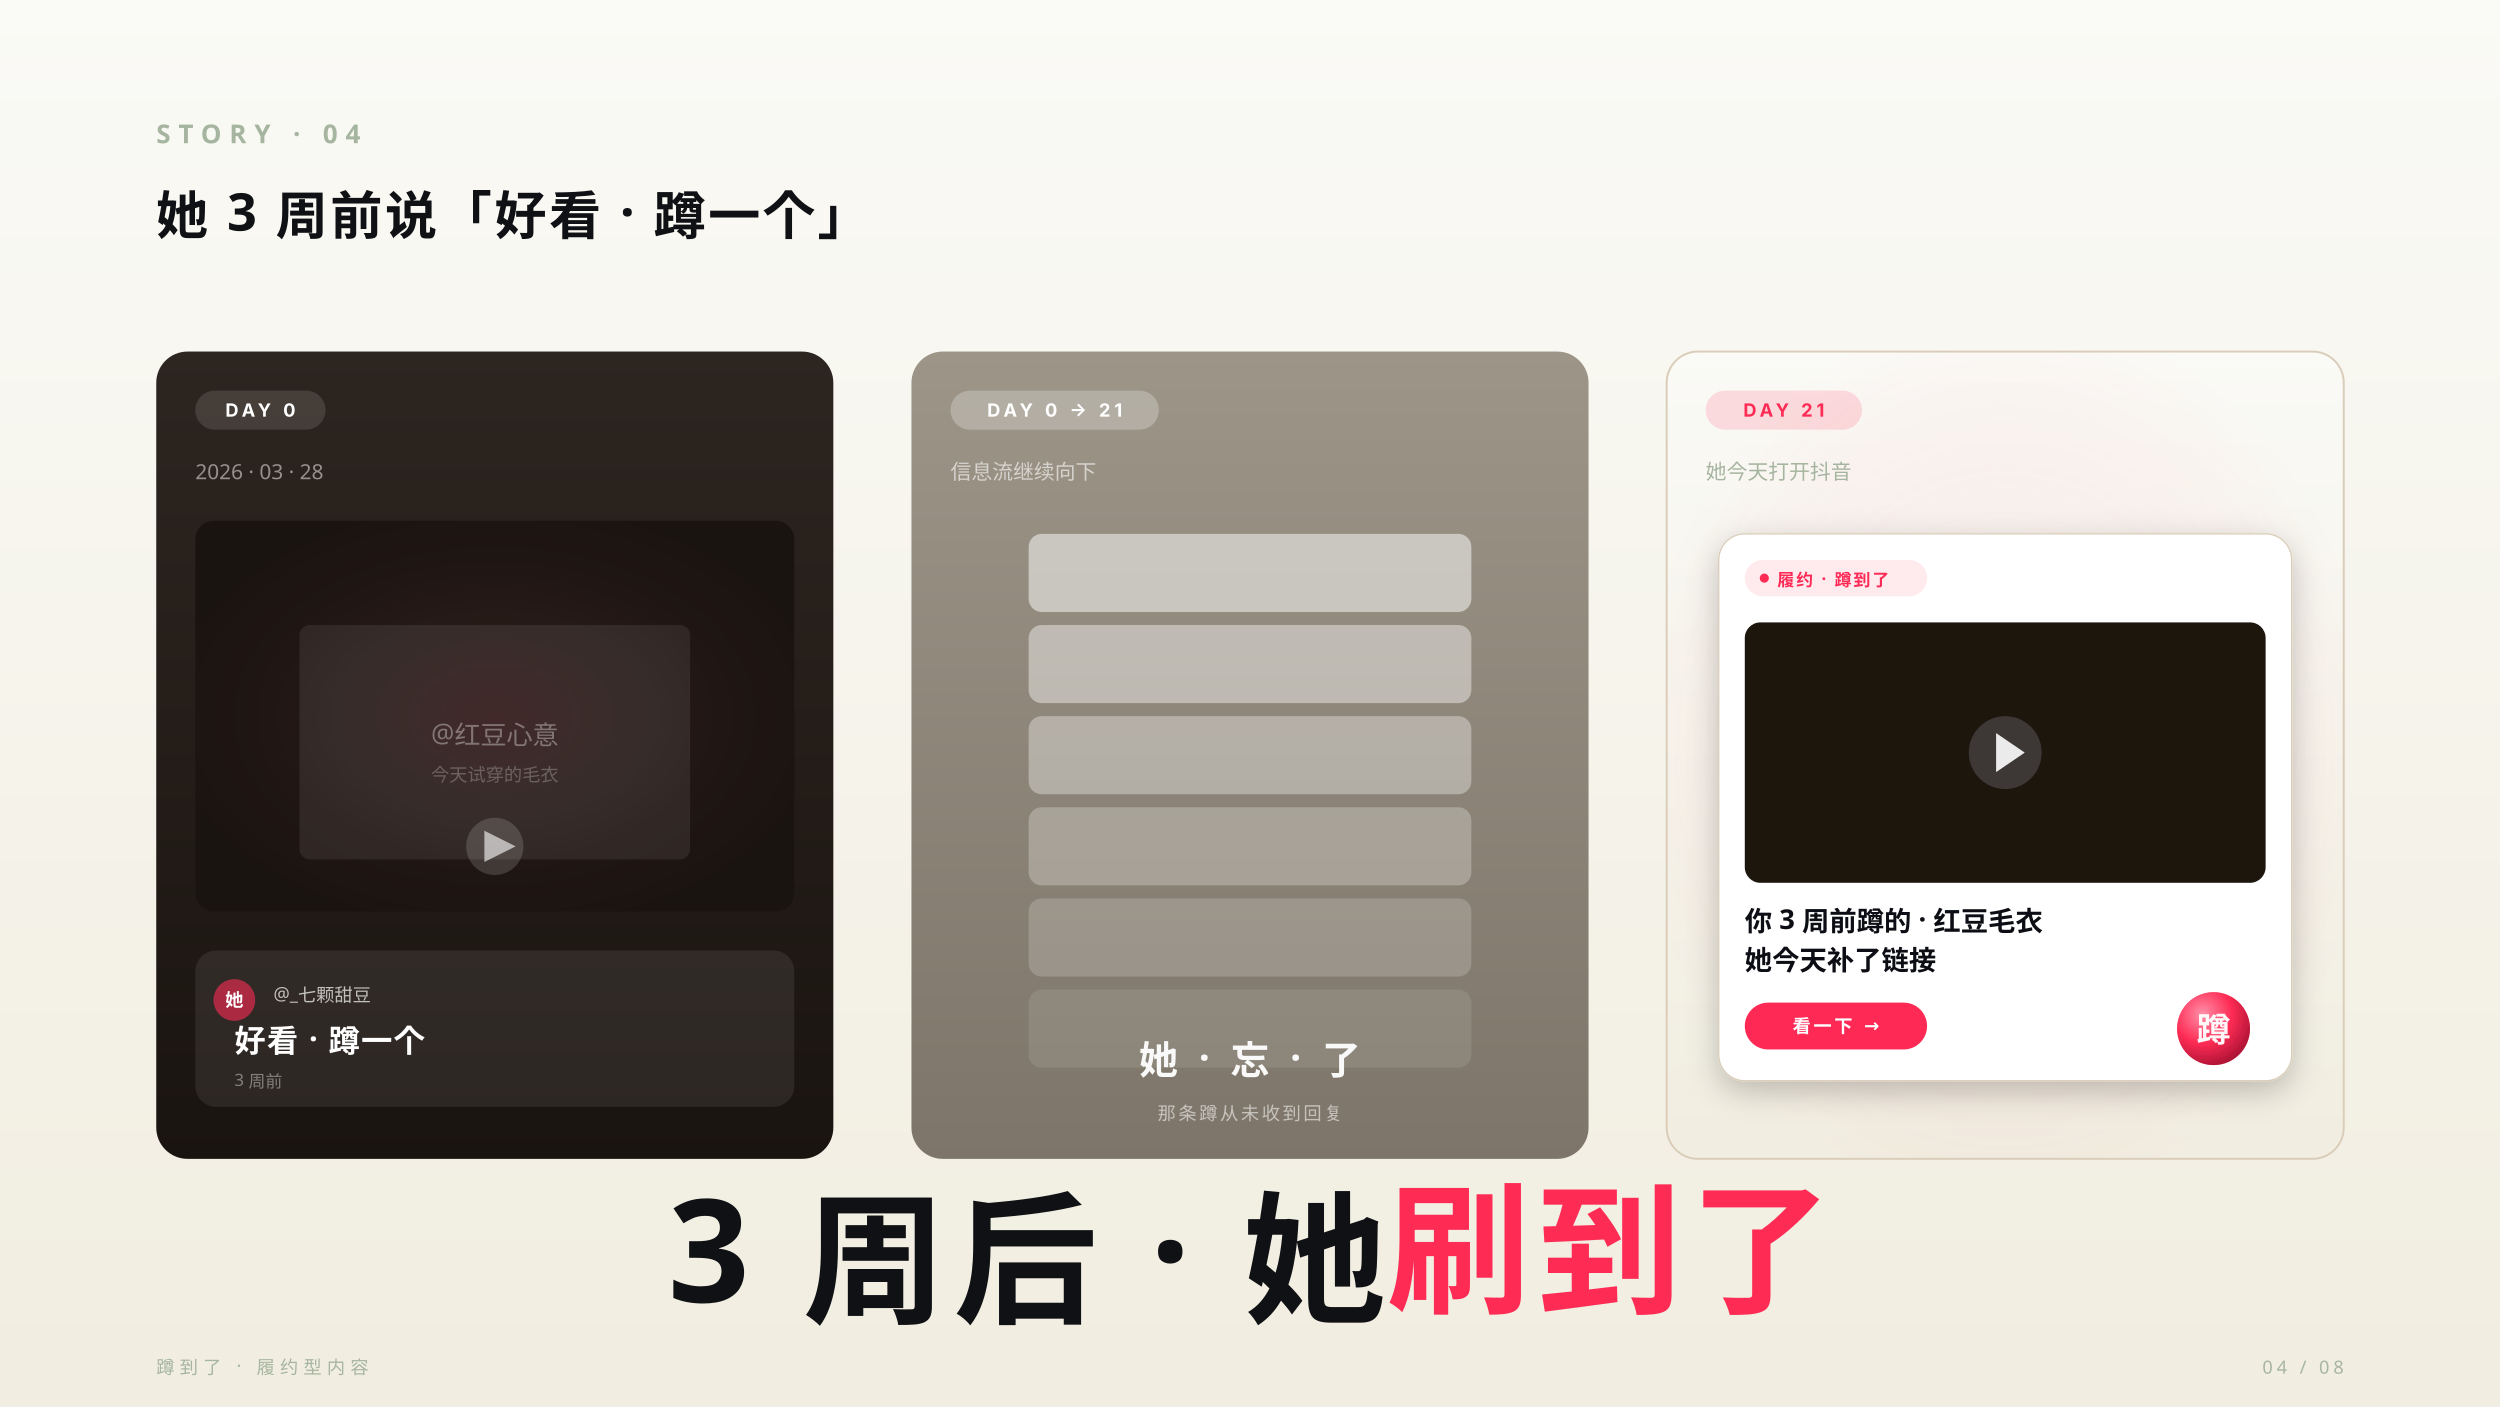
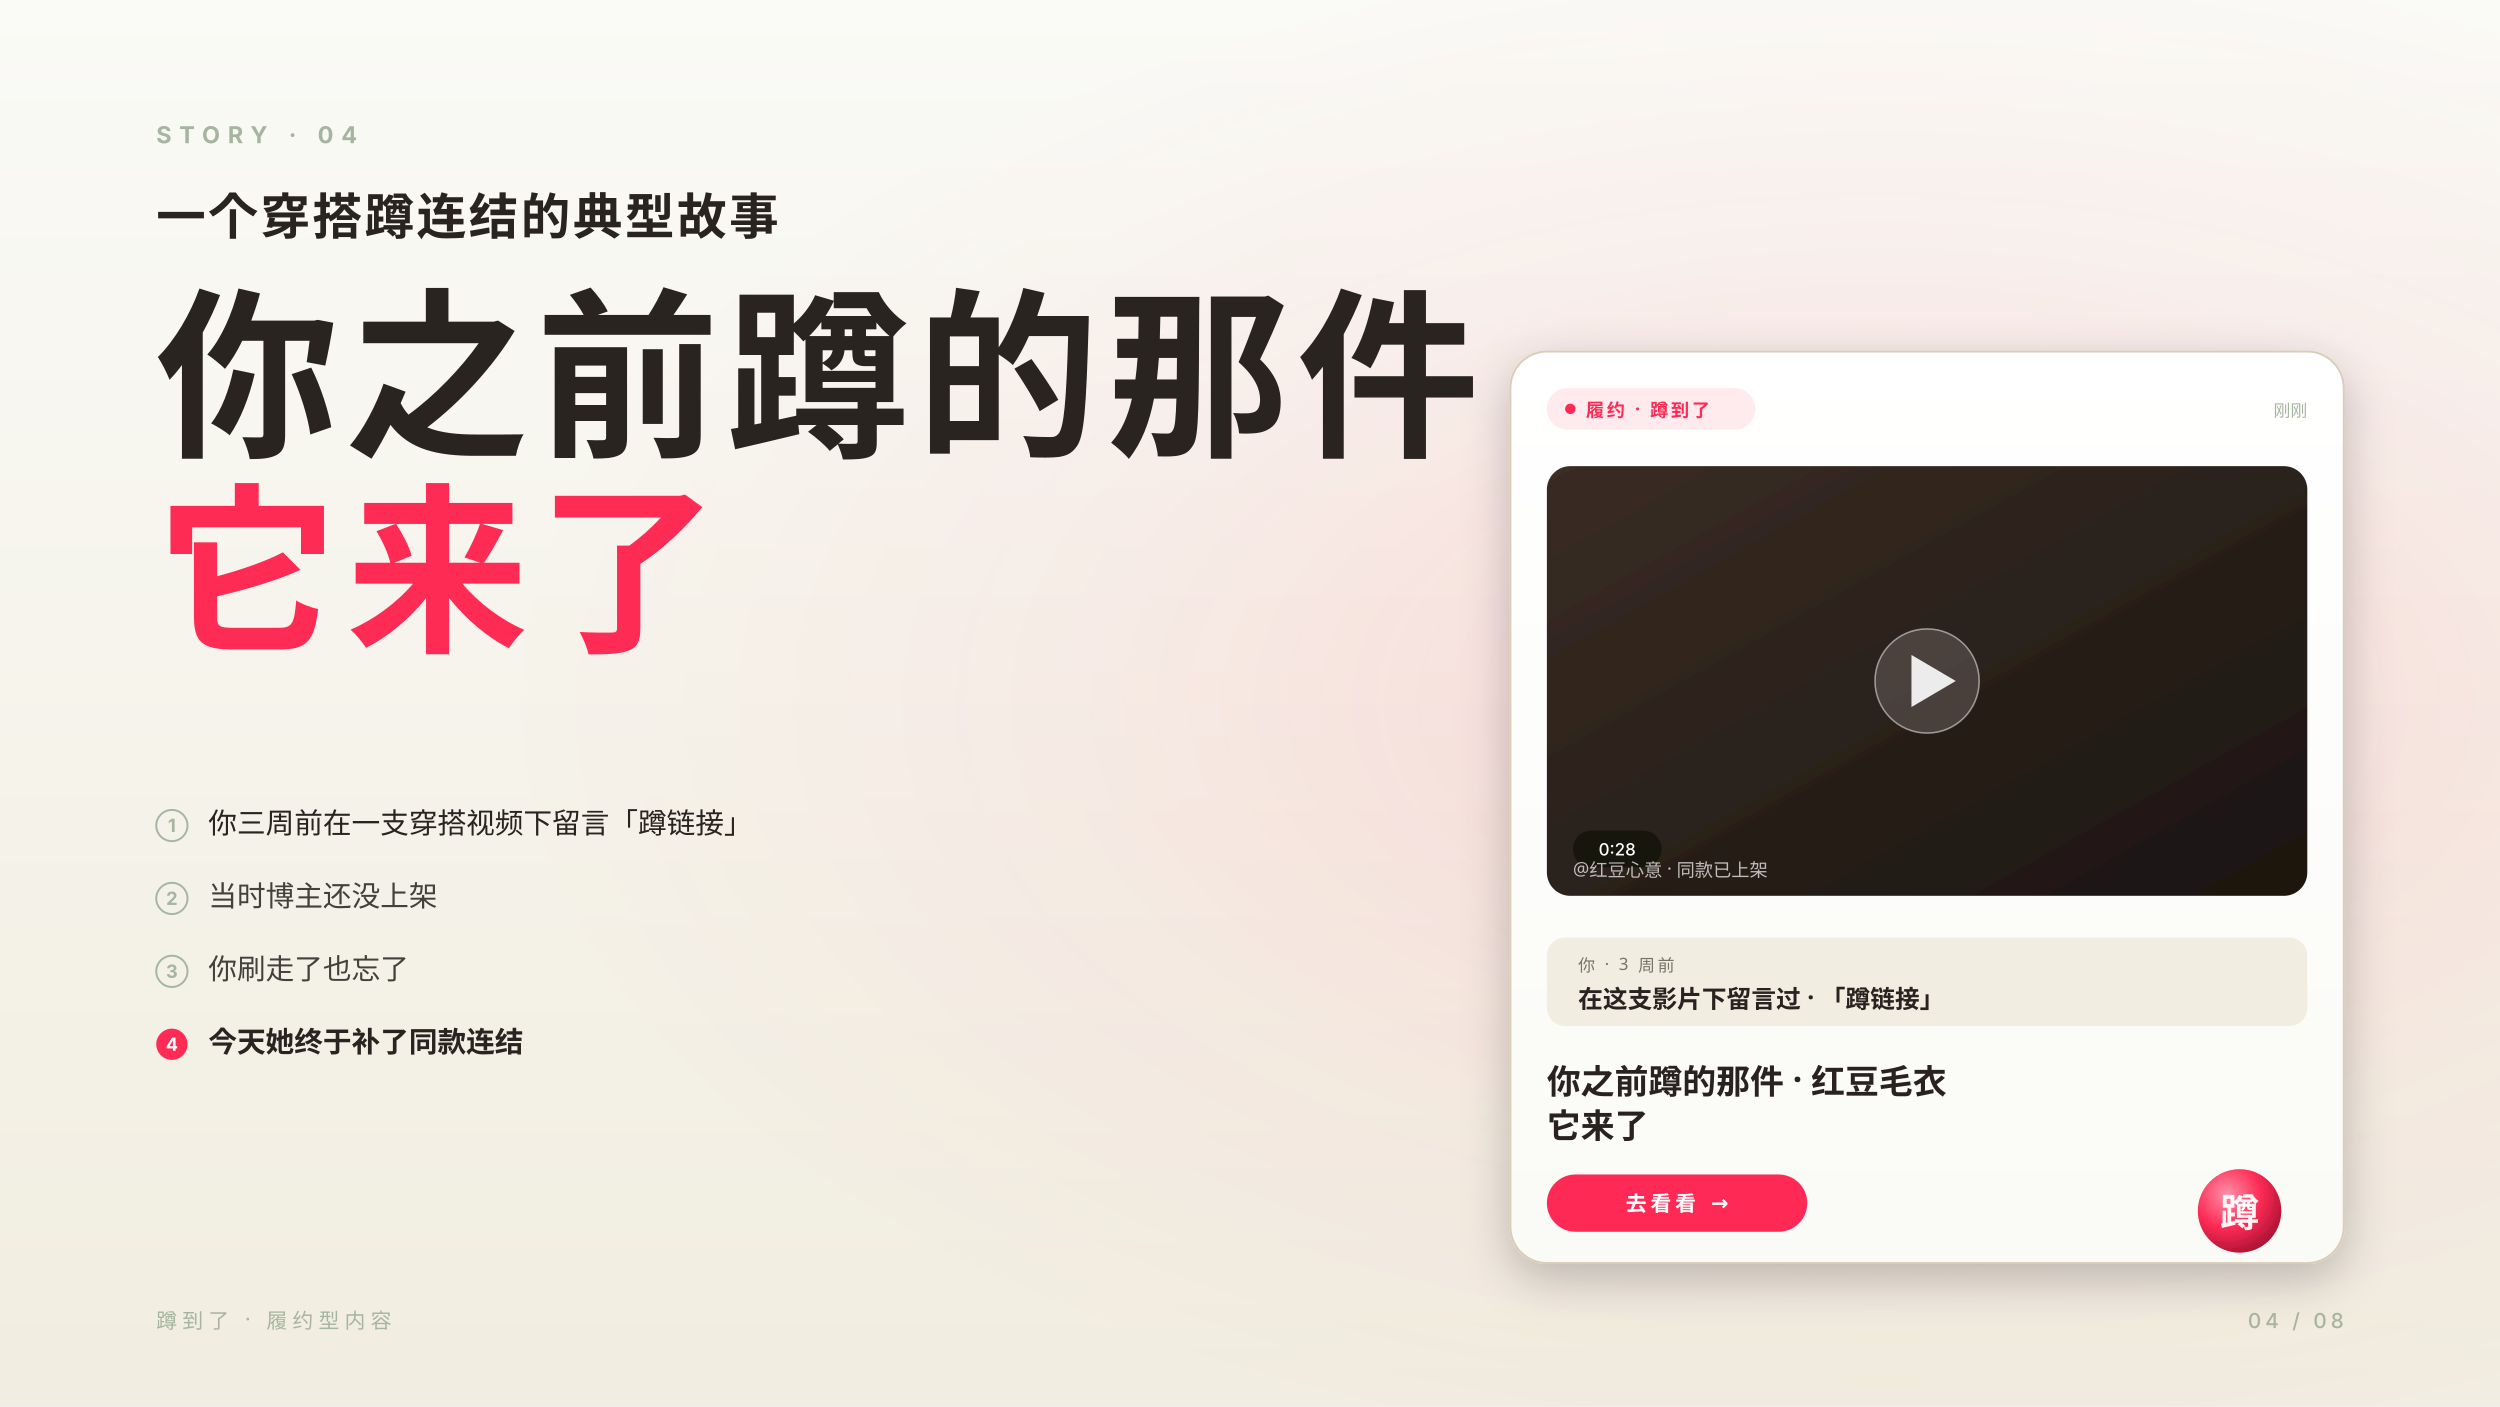
<svg xmlns="http://www.w3.org/2000/svg" viewBox="0 0 1920 1080" width="1920" height="1080" preserveAspectRatio="xMidYMid meet">
  <defs>
    <linearGradient id="paper" x1="0" y1="0" x2="0" y2="1">
      <stop offset="0" stop-color="#FAFAF6" />
      <stop offset="1" stop-color="#F1EDE0" />
    </linearGradient>
-     <linearGradient id="day0" x1="0" y1="0" x2="0" y2="1">
-       <stop offset="0" stop-color="#2D2520" />
+     <radialGradient id="ambient" cx="0.75" cy="0.5" r="0.55">
+       <stop offset="0" stop-color="#FE2C55" stop-opacity="0.14" />
+       <stop offset="0.6" stop-color="#FE2C55" stop-opacity="0.04" />
+       <stop offset="1" stop-color="#FE2C55" stop-opacity="0" />
+     </radialGradient>
+     <linearGradient id="thumb" x1="0" y1="0" x2="1" y2="1">
+       <stop offset="0" stop-color="#3A2D24" />
      <stop offset="1" stop-color="#1A1410" />
    </linearGradient>
-     <linearGradient id="day21" x1="0" y1="0" x2="0" y2="1">
-       <stop offset="0" stop-color="#9C9588" />
-       <stop offset="1" stop-color="#7D7569" />
+     <linearGradient id="card" x1="0" y1="0" x2="0" y2="1">
+       <stop offset="0" stop-color="#FFFFFF" />
+       <stop offset="1" stop-color="#FAFAF6" />
    </linearGradient>
-     <linearGradient id="dayN" x1="0" y1="0" x2="0" y2="1">
-       <stop offset="0" stop-color="#FAFAF6" />
-       <stop offset="1" stop-color="#F1EDE0" />
-     </linearGradient>
-     <radialGradient id="lightWarm" cx="0.5" cy="0.5" r="0.55">
-       <stop offset="0" stop-color="#FE2C55" stop-opacity="0.35" />
-       <stop offset="0.5" stop-color="#FF8FA8" stop-opacity="0.15" />
-       <stop offset="1" stop-color="#FE2C55" stop-opacity="0" />
-     </radialGradient>
    <radialGradient id="seal" cx="0.35" cy="0.3" r="0.8">
      <stop offset="0" stop-color="#FF8FA8" />
      <stop offset="0.5" stop-color="#FE2C55" />
      <stop offset="1" stop-color="#9E0E2E" />
    </radialGradient>
-     <linearGradient id="thread" x1="0" y1="0" x2="1" y2="0">
-       <stop offset="0" stop-color="#FE2C55" stop-opacity="0.9" />
-       <stop offset="0.5" stop-color="#FE2C55" stop-opacity="0.3" />
-       <stop offset="1" stop-color="#FE2C55" stop-opacity="0.9" />
-     </linearGradient>
    <filter id="sealGlow" x="-60%" y="-60%" width="220%" height="220%">
      <feGaussianBlur in="SourceAlpha" stdDeviation="5" />
      <feFlood flood-color="#FE2C55" flood-opacity="0.55" />
      <feComposite in2="SourceAlpha" operator="in" />
      <feMerge>
        <feMergeNode />
        <feMergeNode in="SourceGraphic" />
      </feMerge>
    </filter>
    <filter id="cardShadow">
-       <feGaussianBlur in="SourceAlpha" stdDeviation="12" />
-       <feOffset dx="0" dy="8" />
+       <feGaussianBlur in="SourceAlpha" stdDeviation="18" />
+       <feOffset dx="0" dy="12" />
      <feColorMatrix values="0 0 0 0 0  0 0 0 0 0  0 0 0 0 0  0 0 0 0.22 0" />
      <feMerge>
        <feMergeNode />
        <feMergeNode in="SourceGraphic" />
      </feMerge>
    </filter>
    <filter id="grain">
      <feTurbulence type="fractalNoise" baseFrequency="0.85" numOctaves="2" />
      <feColorMatrix values="0 0 0 0 0  0 0 0 0 0  0 0 0 0 0  0 0 0 0.04 0" />
      <feComposite in2="SourceGraphic" operator="in" />
    </filter>
  </defs>
  <rect width="1920" height="1080" fill="url(#paper)" />
-   <text x="120" y="110" font-size="20" fill="#A6B5A0" font-family="'Noto Sans SC',sans-serif" font-weight="600" letter-spacing="6">STORY · 04</text>
-   <text x="120" y="180" font-size="40" fill="#0F1115" font-family="'Noto Sans SC','PingFang SC',sans-serif" font-weight="600" letter-spacing="2">她 3 周前说「好看 · 蹲一个」</text>
-   <text x="960" y="1000" text-anchor="middle" font-size="110" fill="#0F1115" font-family="'Noto Sans SC','PingFang SC',sans-serif" font-weight="900" letter-spacing="6">3 周后 · 她<tspan fill="#FE2C55">刷到了</tspan>
-   </text>
-   <g transform="translate(120, 270)">
-     <rect x="0" y="0" width="520" height="620" rx="24" fill="url(#day0)" />
-     <rect x="0" y="0" width="520" height="620" rx="24" fill="url(#grain)" />
-     <g transform="translate(30, 30)">
-       <rect x="0" y="0" width="100" height="30" rx="15" fill="#FFFFFF" fill-opacity="0.12" />
-       <text x="50" y="20" text-anchor="middle" font-size="14" fill="#FFFFFF" font-family="'Inter',sans-serif" font-weight="700" letter-spacing="3">DAY 0</text>
+   <rect width="1920" height="1080" fill="url(#ambient)" />
+   <rect width="1920" height="1080" fill="#FFFFFF" opacity="0.02" filter="url(#grain)" />
+   <text x="120" y="110" font-size="18" fill="#A6B5A0" font-family="'Inter',sans-serif" font-weight="700" letter-spacing="6">STORY · 04</text>
+   <text x="120" y="180" font-size="38" fill="#2A2420" font-family="'Noto Sans SC','PingFang SC',sans-serif" font-weight="600" letter-spacing="2">一个穿搭蹲连结的典型故事</text>
+   <text x="120" y="340" font-size="140" fill="#2A2420" font-family="'Noto Sans SC','PingFang SC',sans-serif" font-weight="900" letter-spacing="6">你之前蹲的那件</text>
+   <text x="120" y="490" font-size="140" fill="#FE2C55" font-family="'Noto Sans SC','PingFang SC',sans-serif" font-weight="900" letter-spacing="6">它来了</text>
+   <g transform="translate(120, 620)">
+     <g transform="translate(0, 0)">
+       <circle cx="12" cy="14" r="12" fill="none" stroke="#A6B5A0" stroke-width="1.5" />
+       <text x="12" y="19" text-anchor="middle" font-size="14" fill="#A6B5A0" font-family="'Inter',sans-serif" font-weight="700">1</text>
+       <text x="40" y="20" font-size="22" fill="#2A2420" font-family="'Noto Sans SC',sans-serif" font-weight="500">你三周前在一支穿搭视频下留言「蹲链接」</text>
    </g>
-     <text x="30" y="98" font-size="16" fill="#FFFFFF" opacity="0.5" font-family="'Noto Sans SC',sans-serif" font-weight="400">2026 · 03 · 28</text>
-     <g transform="translate(30, 130)">
-       <rect width="460" height="300" rx="14" fill="#1A1410" />
-       <rect width="460" height="300" rx="14" fill="url(#lightWarm)" opacity="0.3" />
-       <rect x="80" y="80" width="300" height="180" rx="8" fill="#FFFFFF" fill-opacity="0.08" />
-       <text x="230" y="170" text-anchor="middle" font-size="20" fill="#FFFFFF" opacity="0.35" font-family="'Noto Sans SC',sans-serif" font-weight="500">@红豆心意</text>
-       <text x="230" y="200" text-anchor="middle" font-size="14" fill="#FFFFFF" opacity="0.25" font-family="'Noto Sans SC',sans-serif" font-weight="400">今天试穿的毛衣</text>
-       <circle cx="230" cy="250" r="22" fill="#FFFFFF" fill-opacity="0.15" />
-       <polygon points="222,238 222,262 246,250" fill="#FFFFFF" opacity="0.6" />
+     <g transform="translate(0, 56)">
+       <circle cx="12" cy="14" r="12" fill="none" stroke="#A6B5A0" stroke-width="1.5" />
+       <text x="12" y="19" text-anchor="middle" font-size="14" fill="#A6B5A0" font-family="'Inter',sans-serif" font-weight="700">2</text>
+       <text x="40" y="20" font-size="22" fill="#44403B" font-family="'Noto Sans SC',sans-serif" font-weight="400">当时博主还没上架</text>
    </g>
-     <g transform="translate(30, 460)">
-       <rect x="0" y="0" width="460" height="120" rx="16" fill="#FFFFFF" fill-opacity="0.08" />
-       <circle cx="30" cy="38" r="16" fill="#FE2C55" fill-opacity="0.6" />
-       <text x="30" y="43" text-anchor="middle" font-size="14" fill="#FFFFFF" font-weight="700">她</text>
-       <text x="60" y="38" font-size="14" fill="#FFFFFF" opacity="0.7" font-family="'Noto Sans SC',sans-serif" font-weight="500">@_七颗甜豆</text>
-       <text x="30" y="78" font-size="24" fill="#FFFFFF" font-family="'Noto Sans SC','PingFang SC',sans-serif" font-weight="700" letter-spacing="1">好看 · 蹲一个</text>
-       <text x="30" y="104" font-size="13" fill="#FFFFFF" opacity="0.4" font-family="'Noto Sans SC',sans-serif" font-weight="400">3 周前</text>
+     <g transform="translate(0, 112)">
+       <circle cx="12" cy="14" r="12" fill="none" stroke="#A6B5A0" stroke-width="1.5" />
+       <text x="12" y="19" text-anchor="middle" font-size="14" fill="#A6B5A0" font-family="'Inter',sans-serif" font-weight="700">3</text>
+       <text x="40" y="20" font-size="22" fill="#44403B" font-family="'Noto Sans SC',sans-serif" font-weight="400">你刷走了也忘了</text>
+     </g>
+     <g transform="translate(0, 168)">
+       <circle cx="12" cy="14" r="12" fill="#FE2C55" />
+       <text x="12" y="19" text-anchor="middle" font-size="14" fill="#FFFFFF" font-family="'Inter',sans-serif" font-weight="700">4</text>
+       <text x="40" y="20" font-size="22" fill="#2A2420" font-family="'Noto Sans SC',sans-serif" font-weight="700">今天她终于补了同款连结</text>
    </g>
  </g>
-   <g transform="translate(700, 270)">
-     <rect x="0" y="0" width="520" height="620" rx="24" fill="url(#day21)" />
-     <g transform="translate(30, 30)">
-       <rect x="0" y="0" width="160" height="30" rx="15" fill="#FFFFFF" fill-opacity="0.25" />
-       <text x="80" y="20" text-anchor="middle" font-size="14" fill="#FFFFFF" font-family="'Inter',sans-serif" font-weight="700" letter-spacing="3">DAY 0 → 21</text>
+   <g transform="translate(1160, 270)" filter="url(#cardShadow)">
+     <rect width="640" height="700" rx="28" fill="url(#card)" stroke="#D9CDB9" stroke-width="1.5" />
+     <g transform="translate(28, 28)">
+       <rect width="160" height="32" rx="16" fill="#FE2C55" fill-opacity="0.1" />
+       <circle cx="18" cy="16" r="4" fill="#FE2C55" />
+       <text x="30" y="22" font-size="14" fill="#FE2C55" font-family="'Noto Sans SC',sans-serif" font-weight="700" letter-spacing="2">履约 · 蹲到了</text>
    </g>
-     <text x="30" y="98" font-size="16" fill="#FFFFFF" opacity="0.6" font-family="'Noto Sans SC',sans-serif" font-weight="400">信息流继续向下</text>
-     <g transform="translate(90, 140)">
-       <rect x="0" y="0" width="340" height="60" rx="10" fill="#FFFFFF" fill-opacity="0.5" />
-       <rect x="0" y="70" width="340" height="60" rx="10" fill="#FFFFFF" fill-opacity="0.42" />
-       <rect x="0" y="140" width="340" height="60" rx="10" fill="#FFFFFF" fill-opacity="0.34" />
-       <rect x="0" y="210" width="340" height="60" rx="10" fill="#FFFFFF" fill-opacity="0.26" />
-       <rect x="0" y="280" width="340" height="60" rx="10" fill="#FFFFFF" fill-opacity="0.18" />
-       <rect x="0" y="350" width="340" height="60" rx="10" fill="#FFFFFF" fill-opacity="0.1" />
+     <text x="612" y="50" text-anchor="end" font-size="13" fill="#A6B5A0" font-family="'Noto Sans SC',sans-serif">刚刚</text>
+     <g transform="translate(28, 88)">
+       <rect width="584" height="330" rx="18" fill="url(#thumb)" />
+       <circle cx="292" cy="165" r="40" fill="#FFFFFF" fill-opacity="0.15" stroke="#FFFFFF" stroke-width="1.2" stroke-opacity="0.5" />
+       <polygon points="280,145 280,185 314,165" fill="#FFFFFF" opacity="0.9" />
+       <rect x="20" y="280" width="68" height="28" rx="14" fill="#000000" fill-opacity="0.45" />
+       <text x="54" y="299" text-anchor="middle" font-size="13" fill="#FFFFFF" font-family="'Inter',sans-serif" font-weight="500">0:28</text>
+       <text x="20" y="314" font-size="14" fill="#FFFFFF" opacity="0.7" font-family="'Noto Sans SC',sans-serif" font-weight="500">@红豆心意 · 同款已上架</text>
    </g>
-     <text x="260" y="555" text-anchor="middle" font-size="30" fill="#FFFFFF" opacity="0.95" font-family="'Noto Sans SC','PingFang SC',sans-serif" font-weight="700" letter-spacing="4">她 · 忘 · 了</text>
-     <text x="260" y="590" text-anchor="middle" font-size="14" fill="#FFFFFF" opacity="0.55" font-family="'Noto Sans SC',sans-serif" font-weight="400" letter-spacing="2">那条蹲从未收到回复</text>
-   </g>
-   <g transform="translate(1280, 270)">
-     <rect x="0" y="0" width="520" height="620" rx="24" fill="url(#dayN)" stroke="#D9CDB9" stroke-width="1.5" />
-     <rect x="0" y="0" width="520" height="620" rx="24" fill="url(#lightWarm)" opacity="0.5" />
-     <g transform="translate(30, 30)">
-       <rect x="0" y="0" width="120" height="30" rx="15" fill="#FE2C55" fill-opacity="0.15" />
-       <text x="60" y="20" text-anchor="middle" font-size="14" fill="#FE2C55" font-family="'Inter',sans-serif" font-weight="700" letter-spacing="3">DAY 21</text>
+     <g transform="translate(28, 450)">
+       <rect width="584" height="68" rx="14" fill="#F1EDE0" />
+       <text x="24" y="26" font-size="13" fill="#78736A" font-family="'Noto Sans SC',sans-serif" font-weight="500" letter-spacing="2">你 · 3 周前</text>
+       <text x="24" y="54" font-size="19" fill="#2A2420" font-family="'Noto Sans SC','PingFang SC',sans-serif" font-weight="600">在这支影片下留言过 · 「蹲链接」</text>
    </g>
-     <text x="30" y="98" font-size="16" fill="#A6B5A0" font-family="'Noto Sans SC',sans-serif" font-weight="400">她今天打开抖音</text>
-     <g transform="translate(40, 140)" filter="url(#cardShadow)">
-       <rect x="0" y="0" width="440" height="420" rx="20" fill="#FFFFFF" stroke="#D9CDB9" stroke-width="1" />
-       <rect x="20" y="20" width="140" height="28" rx="14" fill="#FE2C55" fill-opacity="0.1" />
-       <circle cx="35" cy="34" r="3.5" fill="#FE2C55" />
-       <text x="45" y="40" font-size="13" fill="#FE2C55" font-family="'Noto Sans SC',sans-serif" font-weight="700" letter-spacing="1.5">履约 · 蹲到了</text>
-       <rect x="20" y="68" width="400" height="200" rx="12" fill="#1A1410" />
-       <circle cx="220" cy="168" r="28" fill="#FFFFFF" fill-opacity="0.15" />
-       <polygon points="213,153 213,183 235,168" fill="#FFFFFF" opacity="0.9" />
-       <text x="20" y="305" font-size="21" fill="#0F1115" font-family="'Noto Sans SC','PingFang SC',sans-serif" font-weight="700">你 3 周前蹲的 · 红豆毛衣</text>
-       <text x="20" y="335" font-size="21" fill="#0F1115" font-family="'Noto Sans SC','PingFang SC',sans-serif" font-weight="700">她今天补了链接</text>
-       <rect x="20" y="360" width="140" height="36" rx="18" fill="#FE2C55" />
-       <text x="90" y="383" text-anchor="middle" font-size="14" fill="#FFFFFF" font-family="'Noto Sans SC',sans-serif" font-weight="700" letter-spacing="2">看一下 →</text>
-       <g transform="translate(380, 380)" filter="url(#sealGlow)">
-         <circle r="28" fill="url(#seal)" />
-         <text y="10" text-anchor="middle" font-size="26" font-weight="900" fill="#FFFFFF" font-family="'Noto Sans SC',sans-serif" opacity="0.95">蹲</text>
-       </g>
+     <text x="28" y="570" font-size="26" fill="#2A2420" font-family="'Noto Sans SC','PingFang SC',sans-serif" font-weight="700">你之前蹲的那件 · 红豆毛衣</text>
+     <text x="28" y="604" font-size="26" fill="#2A2420" font-family="'Noto Sans SC','PingFang SC',sans-serif" font-weight="700">它来了</text>
+     <g transform="translate(28, 632)">
+       <rect width="200" height="44" rx="22" fill="#FE2C55" />
+       <text x="100" y="28" text-anchor="middle" font-size="16" fill="#FFFFFF" font-family="'Noto Sans SC',sans-serif" font-weight="700" letter-spacing="3">去看看 →</text>
+     </g>
+     <g transform="translate(560, 660)" filter="url(#sealGlow)">
+       <circle r="32" fill="url(#seal)" />
+       <text y="12" text-anchor="middle" font-size="30" font-weight="900" fill="#FFFFFF" font-family="'Noto Sans SC',sans-serif" opacity="0.95">蹲</text>
    </g>
  </g>
-   <line x1="640" y1="580" x2="700" y2="580" stroke="url(#thread)" stroke-width="3" stroke-linecap="round" />
-   <line x1="1220" y1="580" x2="1280" y2="580" stroke="url(#thread)" stroke-width="3" stroke-linecap="round" />
-   <text x="120" y="1055" font-size="14" fill="#A6B5A0" font-family="'Noto Sans SC',sans-serif" font-weight="500" letter-spacing="4">蹲到了 · 履约型内容</text>
-   <text x="1800" y="1055" text-anchor="end" font-size="14" fill="#A6B5A0" font-family="'Noto Sans SC',sans-serif" font-weight="500" letter-spacing="3">04 / 08</text>
+   <text x="120" y="1020" font-size="16" fill="#A6B5A0" font-family="'Noto Sans SC',sans-serif" font-weight="500" letter-spacing="4">蹲到了 · 履约型内容</text>
+   <text x="1800" y="1020" text-anchor="end" font-size="16" fill="#A6B5A0" font-family="'Inter',sans-serif" font-weight="500" letter-spacing="3">04 / 08</text>
</svg>
